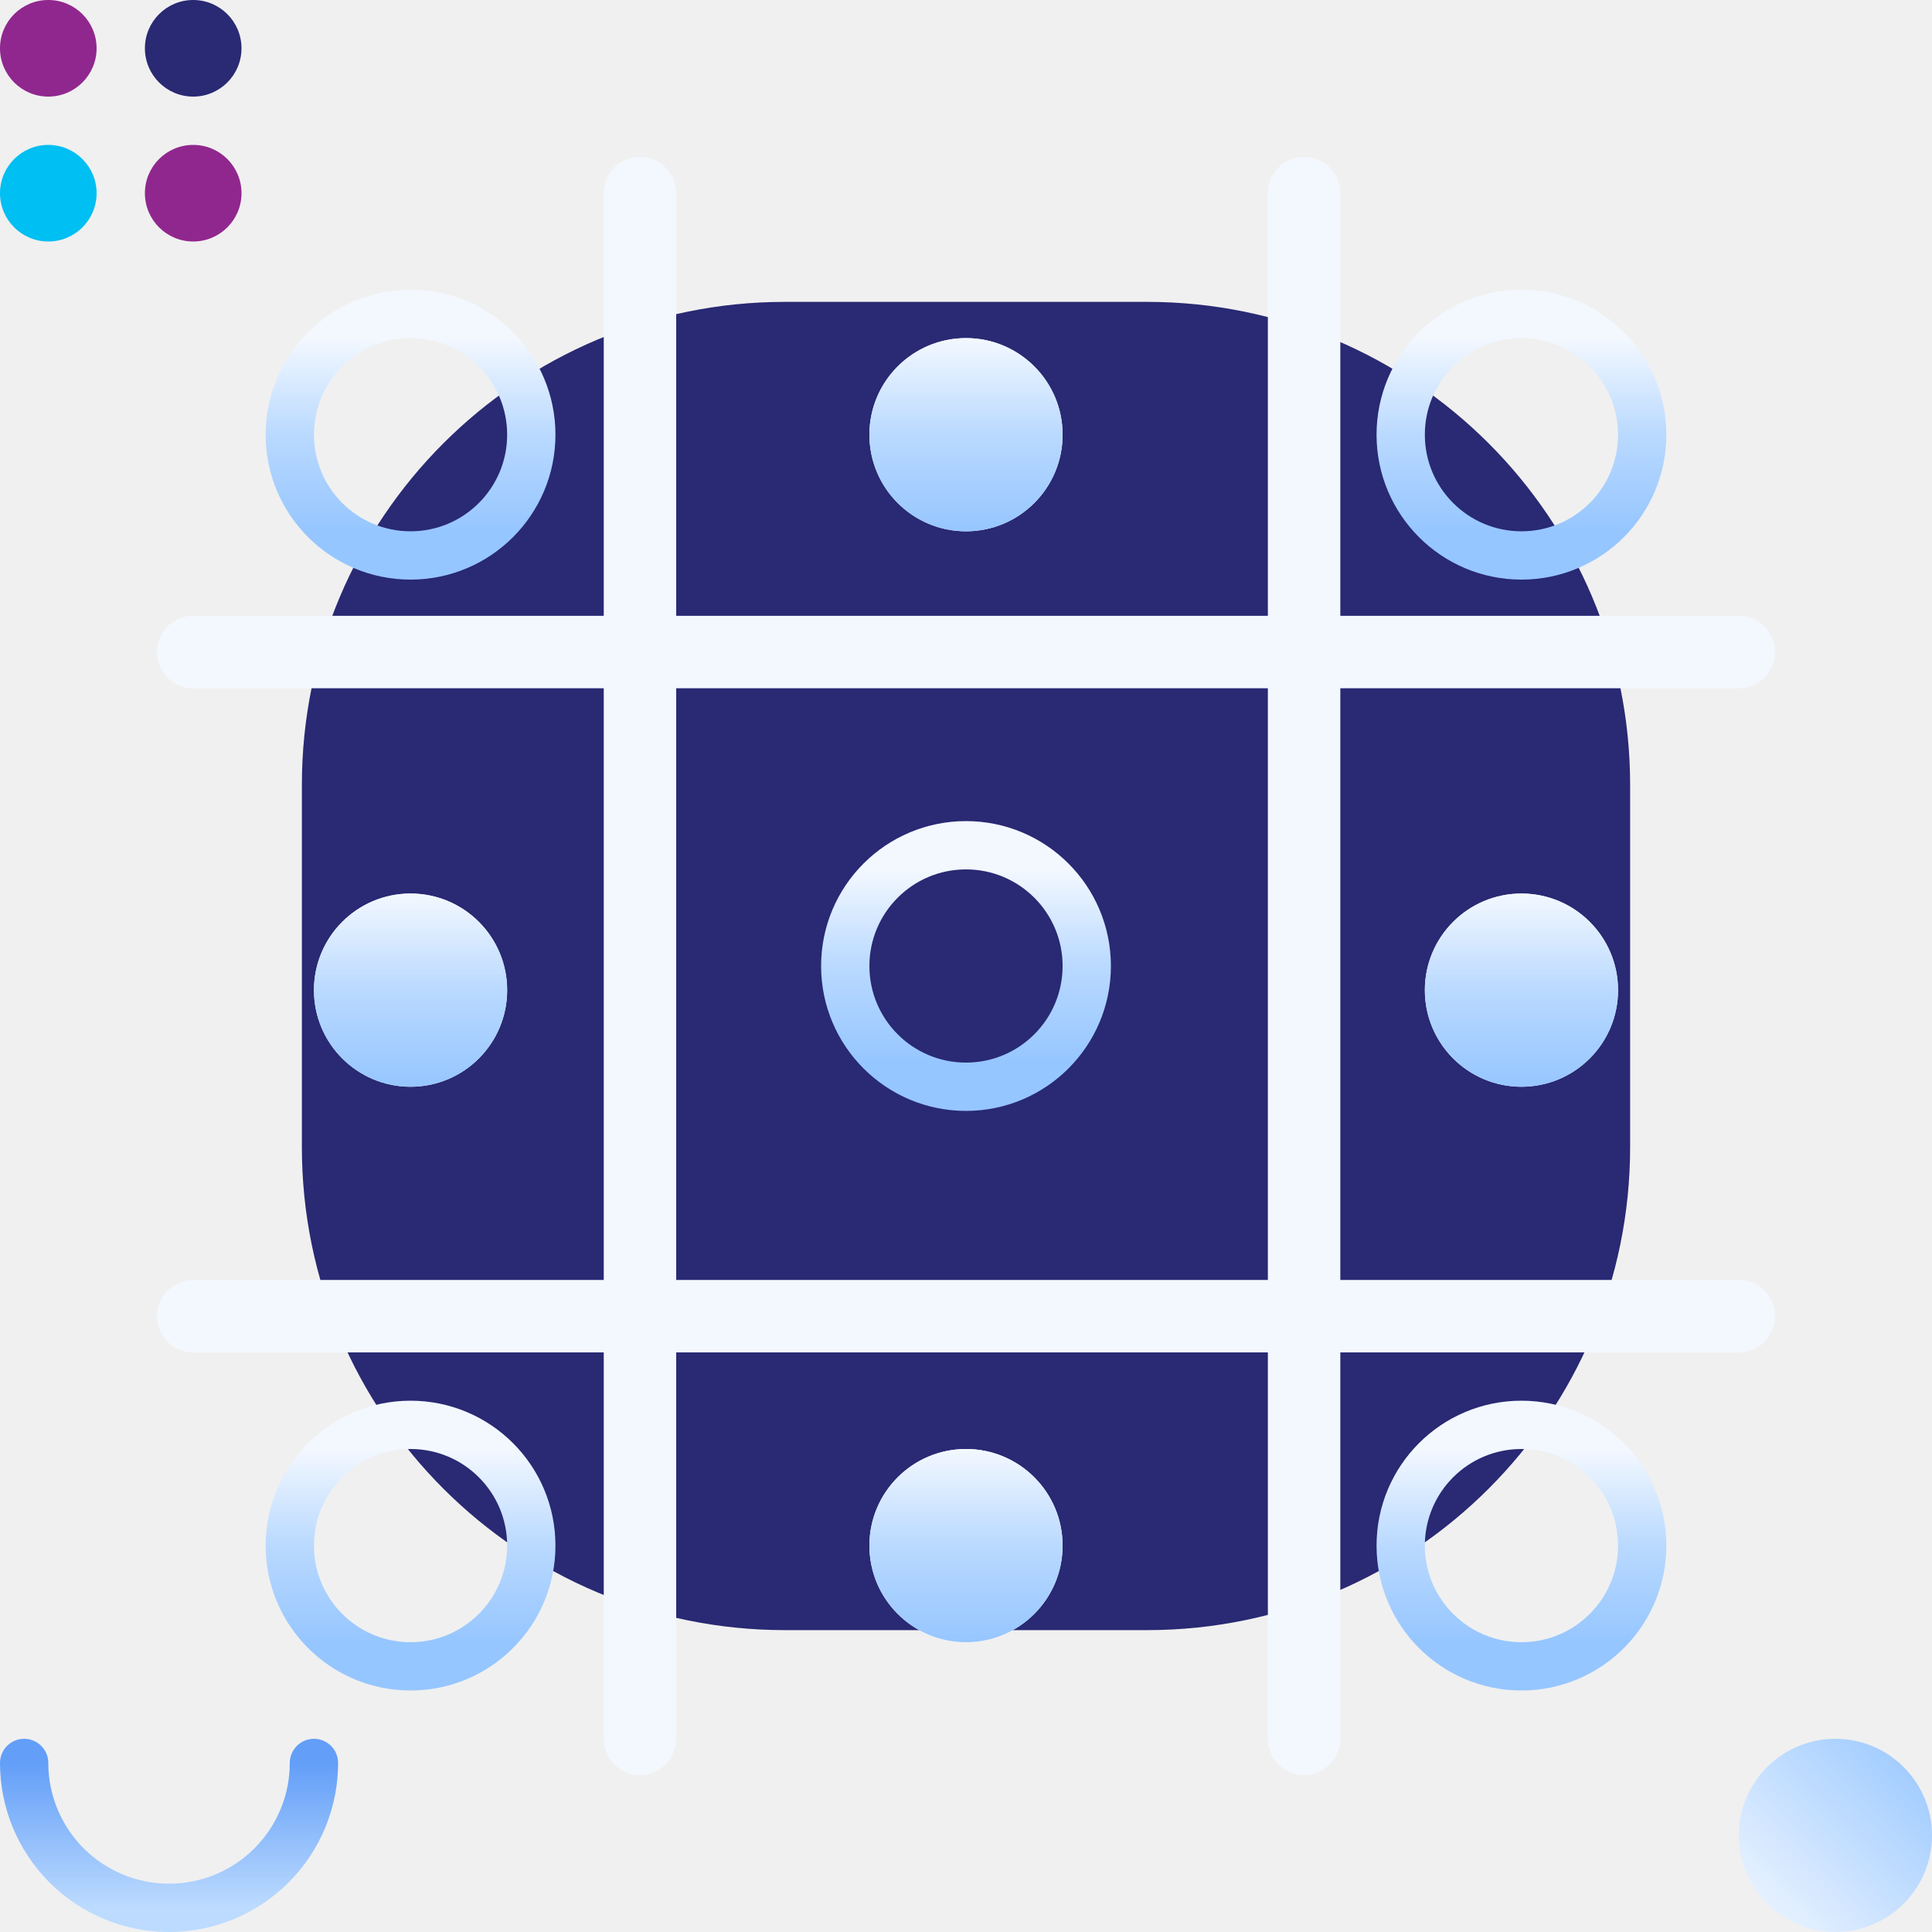
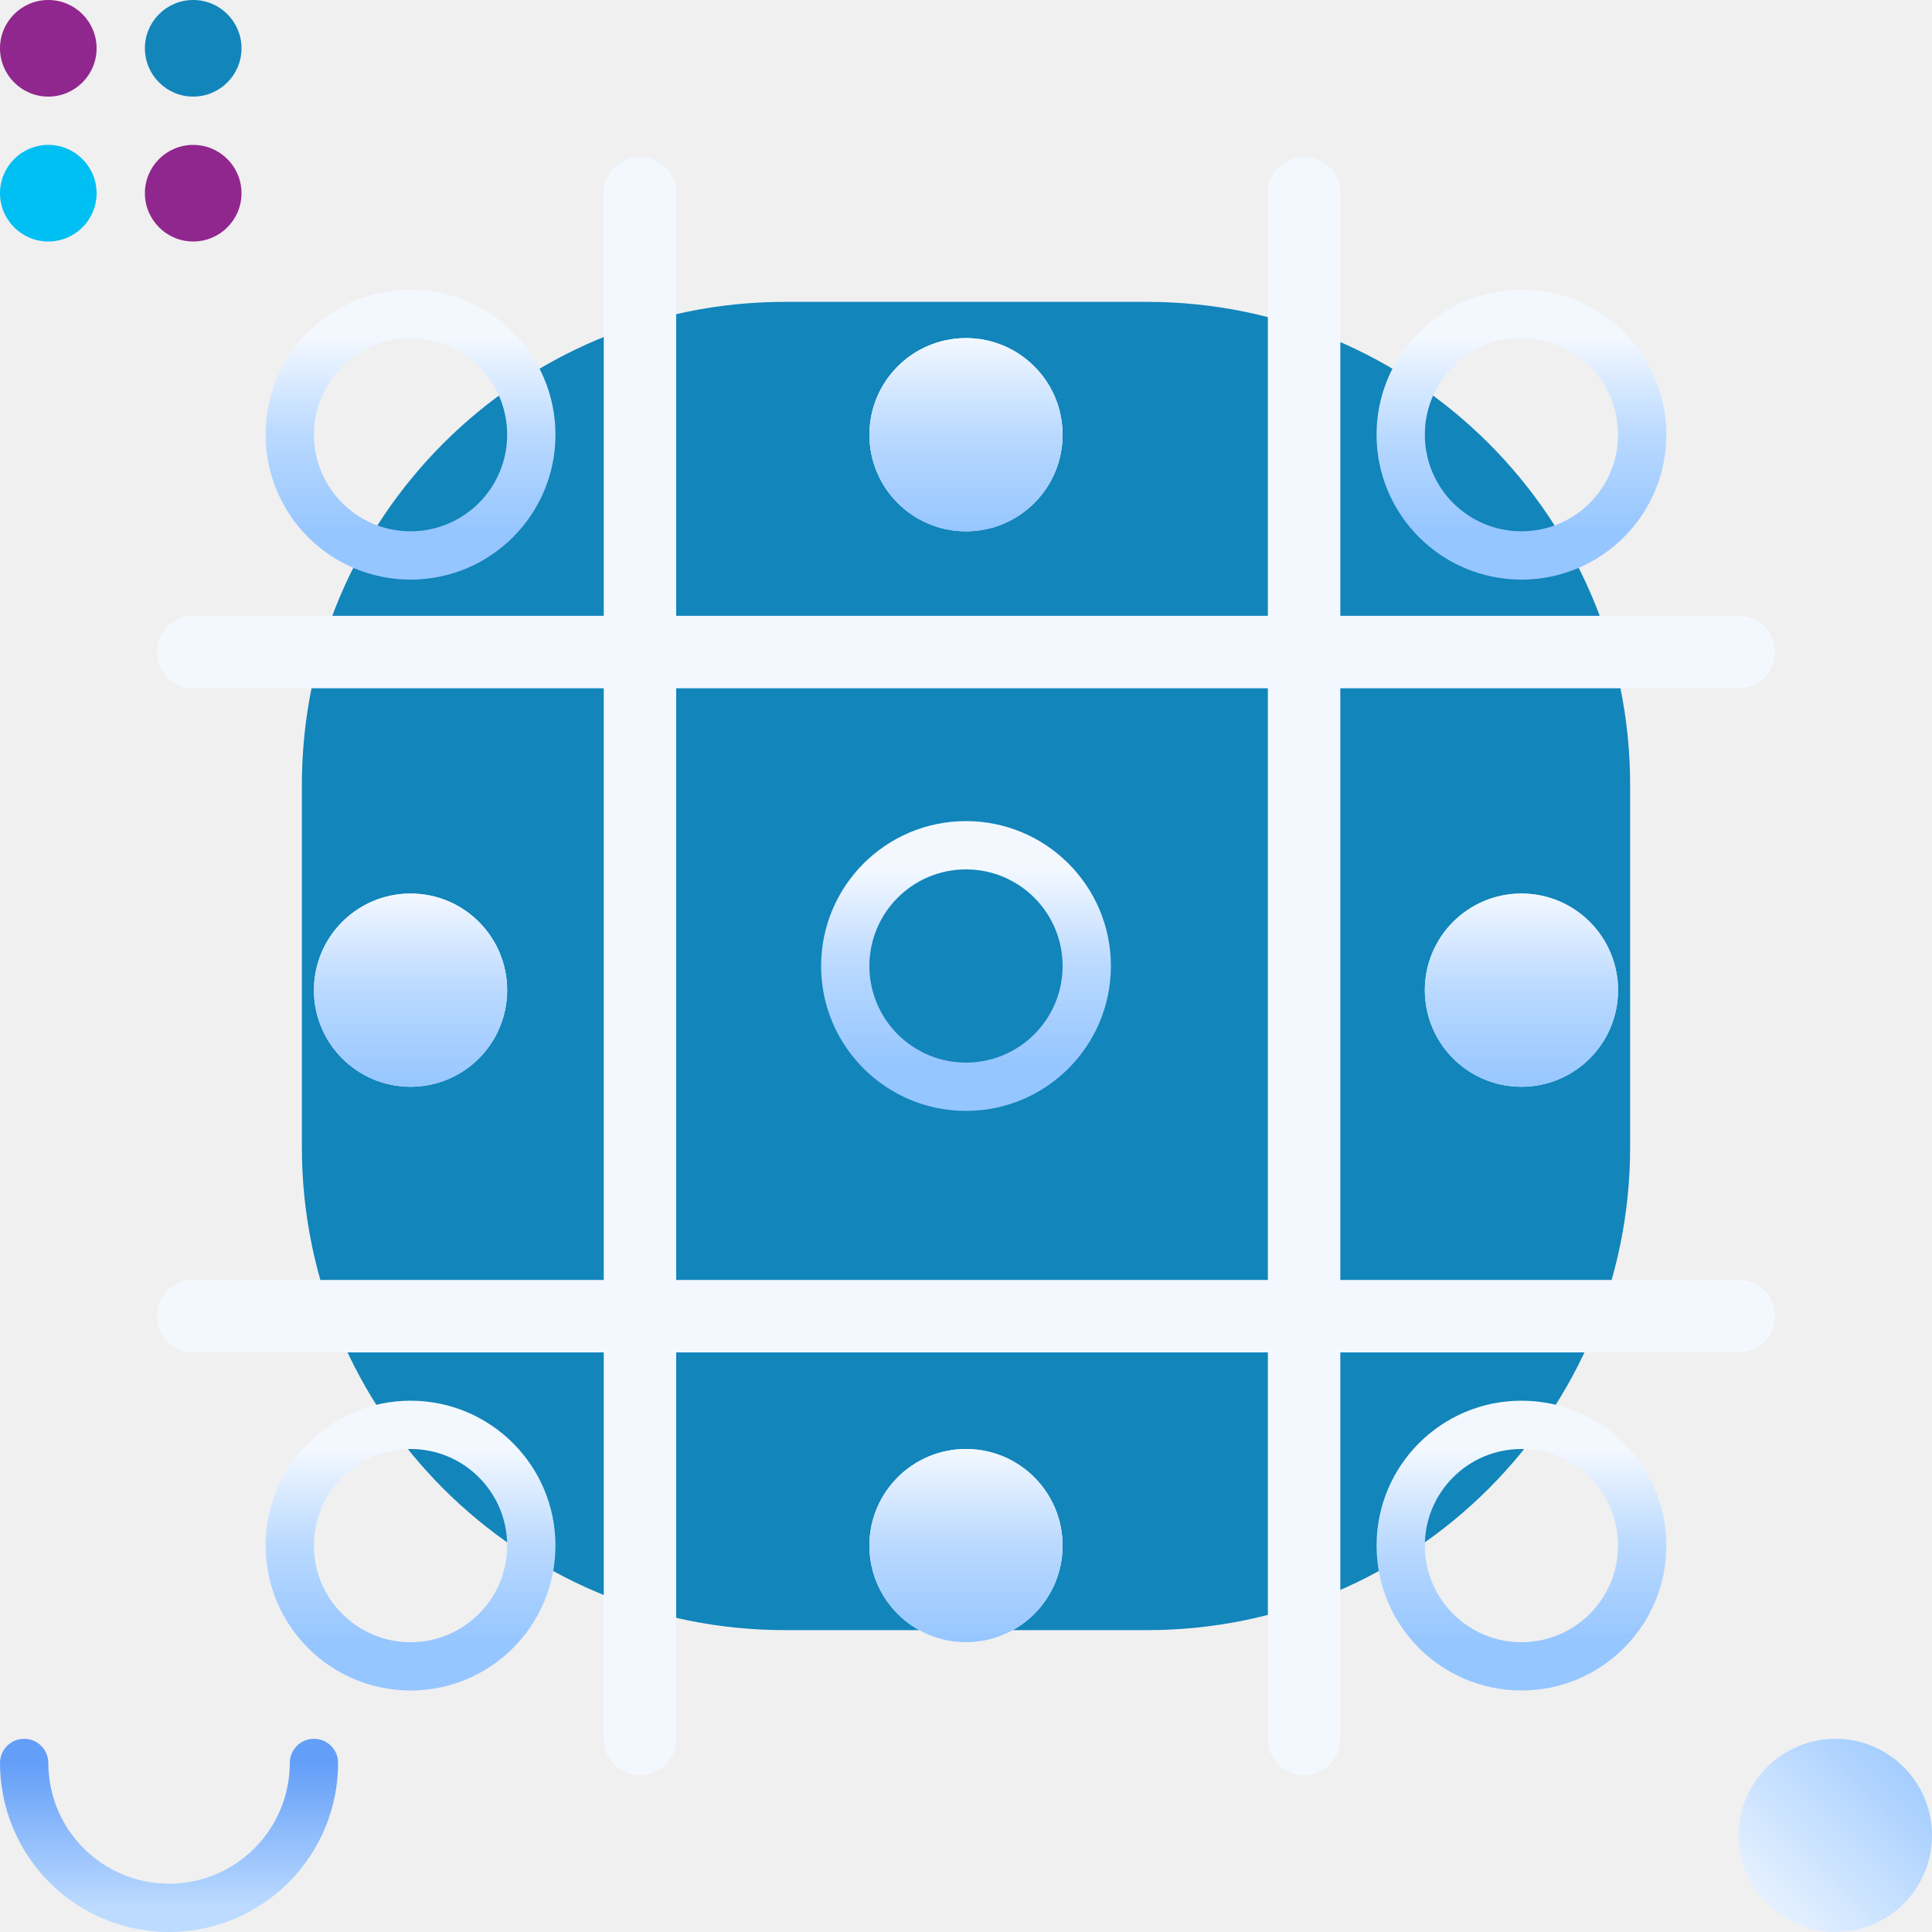
<svg xmlns="http://www.w3.org/2000/svg" width="80" height="80" viewBox="0 0 80 80" fill="none">
-   <g clip-path="url(#clip0_241_23025)">
-     <rect x="12.5" y="12.5" width="55" height="55" rx="20" fill="#292974" />
+   <g clip-path="url(#clip0_1085_15401)">
+     <rect x="12.5" y="12.5" width="55" height="55" rx="20" fill="#1285BB" />
    <circle cx="40" cy="18" r="4" fill="white" />
-     <circle cx="40" cy="18" r="4" fill="url(#paint0_linear_241_23025)" />
-     <circle cx="40" cy="40" r="5" stroke="url(#paint1_linear_241_23025)" stroke-width="2" />
-     <circle cx="63" cy="18" r="5" stroke="url(#paint2_linear_241_23025)" stroke-width="2" />
-     <circle cx="63" cy="64" r="5" stroke="url(#paint3_linear_241_23025)" stroke-width="2" />
-     <circle cx="17" cy="64" r="5" stroke="url(#paint4_linear_241_23025)" stroke-width="2" />
-     <circle cx="17" cy="18" r="5" stroke="url(#paint5_linear_241_23025)" stroke-width="2" />
+     <circle cx="40" cy="18" r="4" fill="url(#paint0_linear_1085_15401)" />
+     <circle cx="40" cy="40" r="5" stroke="url(#paint1_linear_1085_15401)" stroke-width="2" />
+     <circle cx="63" cy="18" r="5" stroke="url(#paint2_linear_1085_15401)" stroke-width="2" />
+     <circle cx="63" cy="64" r="5" stroke="url(#paint3_linear_1085_15401)" stroke-width="2" />
+     <circle cx="17" cy="64" r="5" stroke="url(#paint4_linear_1085_15401)" stroke-width="2" />
+     <circle cx="17" cy="18" r="5" stroke="url(#paint5_linear_1085_15401)" stroke-width="2" />
    <circle cx="17" cy="41" r="4" fill="white" />
-     <circle cx="17" cy="41" r="4" fill="url(#paint6_linear_241_23025)" />
+     <circle cx="17" cy="41" r="4" fill="url(#paint6_linear_1085_15401)" />
    <circle cx="63" cy="41" r="4" fill="white" />
-     <circle cx="63" cy="41" r="4" fill="url(#paint7_linear_241_23025)" />
+     <circle cx="63" cy="41" r="4" fill="url(#paint7_linear_1085_15401)" />
    <circle cx="40" cy="64" r="4" fill="white" />
-     <circle cx="40" cy="64" r="4" fill="url(#paint8_linear_241_23025)" />
-     <path d="M26.5 8L26.5 72" stroke="url(#paint9_linear_241_23025)" stroke-width="3" stroke-linecap="round" />
-     <path d="M72 27L8 27" stroke="url(#paint10_linear_241_23025)" stroke-width="3" stroke-linecap="round" />
-     <path d="M54 8L54 72" stroke="url(#paint11_linear_241_23025)" stroke-width="3" stroke-linecap="round" />
-     <path d="M72 54.5L8 54.5" stroke="url(#paint12_linear_241_23025)" stroke-width="3" stroke-linecap="round" />
-     <path d="M80 76C80 78.209 78.209 80 76 80C73.791 80 72 78.209 72 76C72 73.791 73.791 72 76 72C78.209 72 80 73.791 80 76Z" fill="url(#paint13_linear_241_23025)" />
-     <path d="M1 73C1 74.591 1.632 76.117 2.757 77.243C3.883 78.368 5.409 79 7 79C8.591 79 10.117 78.368 11.243 77.243C12.368 76.117 13 74.591 13 73" stroke="url(#paint14_linear_241_23025)" stroke-width="2" stroke-linecap="round" />
+     <circle cx="40" cy="64" r="4" fill="url(#paint8_linear_1085_15401)" />
+     <path d="M26.5 8L26.5 72" stroke="url(#paint9_linear_1085_15401)" stroke-width="3" stroke-linecap="round" />
+     <path d="M72 27L8 27" stroke="url(#paint10_linear_1085_15401)" stroke-width="3" stroke-linecap="round" />
+     <path d="M54 8L54 72" stroke="url(#paint11_linear_1085_15401)" stroke-width="3" stroke-linecap="round" />
+     <path d="M72 54.5L8 54.5" stroke="url(#paint12_linear_1085_15401)" stroke-width="3" stroke-linecap="round" />
+     <path d="M80 76C80 78.209 78.209 80 76 80C73.791 80 72 78.209 72 76C72 73.791 73.791 72 76 72C78.209 72 80 73.791 80 76Z" fill="url(#paint13_linear_1085_15401)" />
+     <path d="M1 73C1 74.591 1.632 76.117 2.757 77.243C3.883 78.368 5.409 79 7 79C8.591 79 10.117 78.368 11.243 77.243C12.368 76.117 13 74.591 13 73" stroke="url(#paint14_linear_1085_15401)" stroke-width="2" stroke-linecap="round" />
    <circle cx="8" cy="8" r="2" fill="#90278E" />
    <circle cx="2" cy="8" r="2" fill="#00BFF2" />
    <circle cx="2" cy="2" r="2" fill="#90278E" />
-     <circle cx="8" cy="2" r="2" fill="#292974" />
+     <circle cx="8" cy="2" r="2" fill="#1285BB" />
  </g>
  <defs>
-     <linearGradient id="paint0_linear_241_23025" x1="40" y1="14" x2="40" y2="22" gradientUnits="userSpaceOnUse">
+     <linearGradient id="paint0_linear_1085_15401" x1="40" y1="14" x2="40" y2="22" gradientUnits="userSpaceOnUse">
      <stop stop-color="#F3F8FF" />
      <stop offset="0.505" stop-color="#B9D9FF" />
      <stop offset="1" stop-color="#96C6FF" />
    </linearGradient>
-     <linearGradient id="paint1_linear_241_23025" x1="40" y1="36" x2="40" y2="44" gradientUnits="userSpaceOnUse">
+     <linearGradient id="paint1_linear_1085_15401" x1="40" y1="36" x2="40" y2="44" gradientUnits="userSpaceOnUse">
      <stop stop-color="#F3F8FF" />
      <stop offset="0.505" stop-color="#B9D9FF" />
      <stop offset="1" stop-color="#96C6FF" />
    </linearGradient>
-     <linearGradient id="paint2_linear_241_23025" x1="63" y1="14" x2="63" y2="22" gradientUnits="userSpaceOnUse">
+     <linearGradient id="paint2_linear_1085_15401" x1="63" y1="14" x2="63" y2="22" gradientUnits="userSpaceOnUse">
      <stop stop-color="#F3F8FF" />
      <stop offset="0.505" stop-color="#B9D9FF" />
      <stop offset="1" stop-color="#96C6FF" />
    </linearGradient>
-     <linearGradient id="paint3_linear_241_23025" x1="63" y1="60" x2="63" y2="68" gradientUnits="userSpaceOnUse">
+     <linearGradient id="paint3_linear_1085_15401" x1="63" y1="60" x2="63" y2="68" gradientUnits="userSpaceOnUse">
      <stop stop-color="#F3F8FF" />
      <stop offset="0.505" stop-color="#B9D9FF" />
      <stop offset="1" stop-color="#96C6FF" />
    </linearGradient>
-     <linearGradient id="paint4_linear_241_23025" x1="17" y1="60" x2="17" y2="68" gradientUnits="userSpaceOnUse">
+     <linearGradient id="paint4_linear_1085_15401" x1="17" y1="60" x2="17" y2="68" gradientUnits="userSpaceOnUse">
      <stop stop-color="#F3F8FF" />
      <stop offset="0.505" stop-color="#B9D9FF" />
      <stop offset="1" stop-color="#96C6FF" />
    </linearGradient>
-     <linearGradient id="paint5_linear_241_23025" x1="17" y1="14" x2="17" y2="22" gradientUnits="userSpaceOnUse">
+     <linearGradient id="paint5_linear_1085_15401" x1="17" y1="14" x2="17" y2="22" gradientUnits="userSpaceOnUse">
      <stop stop-color="#F3F8FF" />
      <stop offset="0.505" stop-color="#B9D9FF" />
      <stop offset="1" stop-color="#96C6FF" />
    </linearGradient>
-     <linearGradient id="paint6_linear_241_23025" x1="17" y1="37" x2="17" y2="45" gradientUnits="userSpaceOnUse">
+     <linearGradient id="paint6_linear_1085_15401" x1="17" y1="37" x2="17" y2="45" gradientUnits="userSpaceOnUse">
      <stop stop-color="#F3F8FF" />
      <stop offset="0.505" stop-color="#B9D9FF" />
      <stop offset="1" stop-color="#96C6FF" />
    </linearGradient>
-     <linearGradient id="paint7_linear_241_23025" x1="63" y1="37" x2="63" y2="45" gradientUnits="userSpaceOnUse">
+     <linearGradient id="paint7_linear_1085_15401" x1="63" y1="37" x2="63" y2="45" gradientUnits="userSpaceOnUse">
      <stop stop-color="#F3F8FF" />
      <stop offset="0.505" stop-color="#B9D9FF" />
      <stop offset="1" stop-color="#96C6FF" />
    </linearGradient>
-     <linearGradient id="paint8_linear_241_23025" x1="40" y1="60" x2="40" y2="68" gradientUnits="userSpaceOnUse">
+     <linearGradient id="paint8_linear_1085_15401" x1="40" y1="60" x2="40" y2="68" gradientUnits="userSpaceOnUse">
      <stop stop-color="#F3F8FF" />
      <stop offset="0.505" stop-color="#B9D9FF" />
      <stop offset="1" stop-color="#96C6FF" />
    </linearGradient>
-     <linearGradient id="paint9_linear_241_23025" x1="25" y1="40" x2="24" y2="40" gradientUnits="userSpaceOnUse">
+     <linearGradient id="paint9_linear_1085_15401" x1="25" y1="40" x2="24" y2="40" gradientUnits="userSpaceOnUse">
      <stop stop-color="#F3F8FF" />
      <stop offset="1" stop-color="#96C6FF" />
    </linearGradient>
-     <linearGradient id="paint10_linear_241_23025" x1="40" y1="25.5" x2="40" y2="24.5" gradientUnits="userSpaceOnUse">
+     <linearGradient id="paint10_linear_1085_15401" x1="40" y1="25.5" x2="40" y2="24.5" gradientUnits="userSpaceOnUse">
      <stop stop-color="#F3F8FF" />
      <stop offset="1" stop-color="#96C6FF" />
    </linearGradient>
-     <linearGradient id="paint11_linear_241_23025" x1="52.5" y1="40" x2="51.5" y2="40" gradientUnits="userSpaceOnUse">
+     <linearGradient id="paint11_linear_1085_15401" x1="52.5" y1="40" x2="51.5" y2="40" gradientUnits="userSpaceOnUse">
      <stop stop-color="#F3F8FF" />
      <stop offset="1" stop-color="#96C6FF" />
    </linearGradient>
-     <linearGradient id="paint12_linear_241_23025" x1="40" y1="53" x2="40" y2="52" gradientUnits="userSpaceOnUse">
+     <linearGradient id="paint12_linear_1085_15401" x1="40" y1="53" x2="40" y2="52" gradientUnits="userSpaceOnUse">
      <stop stop-color="#F3F8FF" />
      <stop offset="1" stop-color="#96C6FF" />
    </linearGradient>
-     <linearGradient id="paint13_linear_241_23025" x1="72" y1="80" x2="80" y2="72" gradientUnits="userSpaceOnUse">
+     <linearGradient id="paint13_linear_1085_15401" x1="72" y1="80" x2="80" y2="72" gradientUnits="userSpaceOnUse">
      <stop stop-color="#F3F8FF" />
      <stop offset="1" stop-color="#96C6FF" />
    </linearGradient>
-     <linearGradient id="paint14_linear_241_23025" x1="7" y1="79" x2="7" y2="73" gradientUnits="userSpaceOnUse">
+     <linearGradient id="paint14_linear_1085_15401" x1="7" y1="79" x2="7" y2="73" gradientUnits="userSpaceOnUse">
      <stop stop-color="#BCDBFF" />
      <stop offset="1" stop-color="#639EF8" />
    </linearGradient>
-     <clipPath id="clip0_241_23025">
+     <clipPath id="clip0_1085_15401">
      <rect width="80" height="80" fill="white" />
    </clipPath>
  </defs>
</svg>
